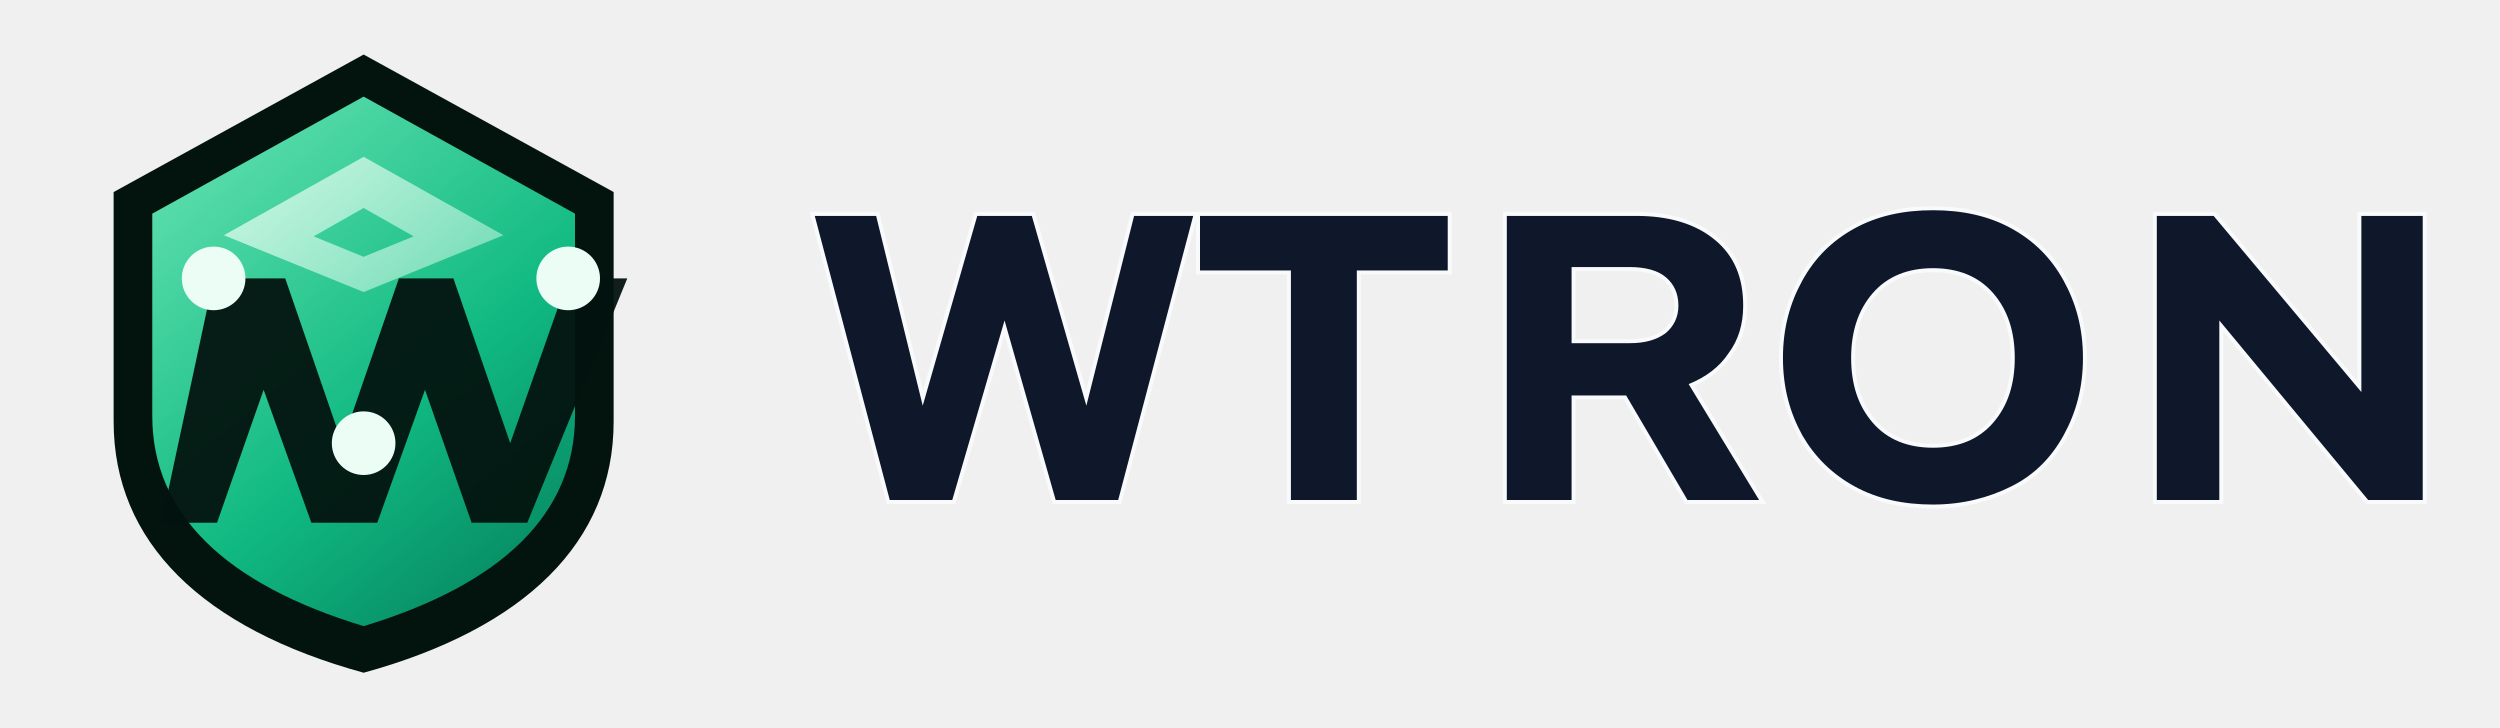
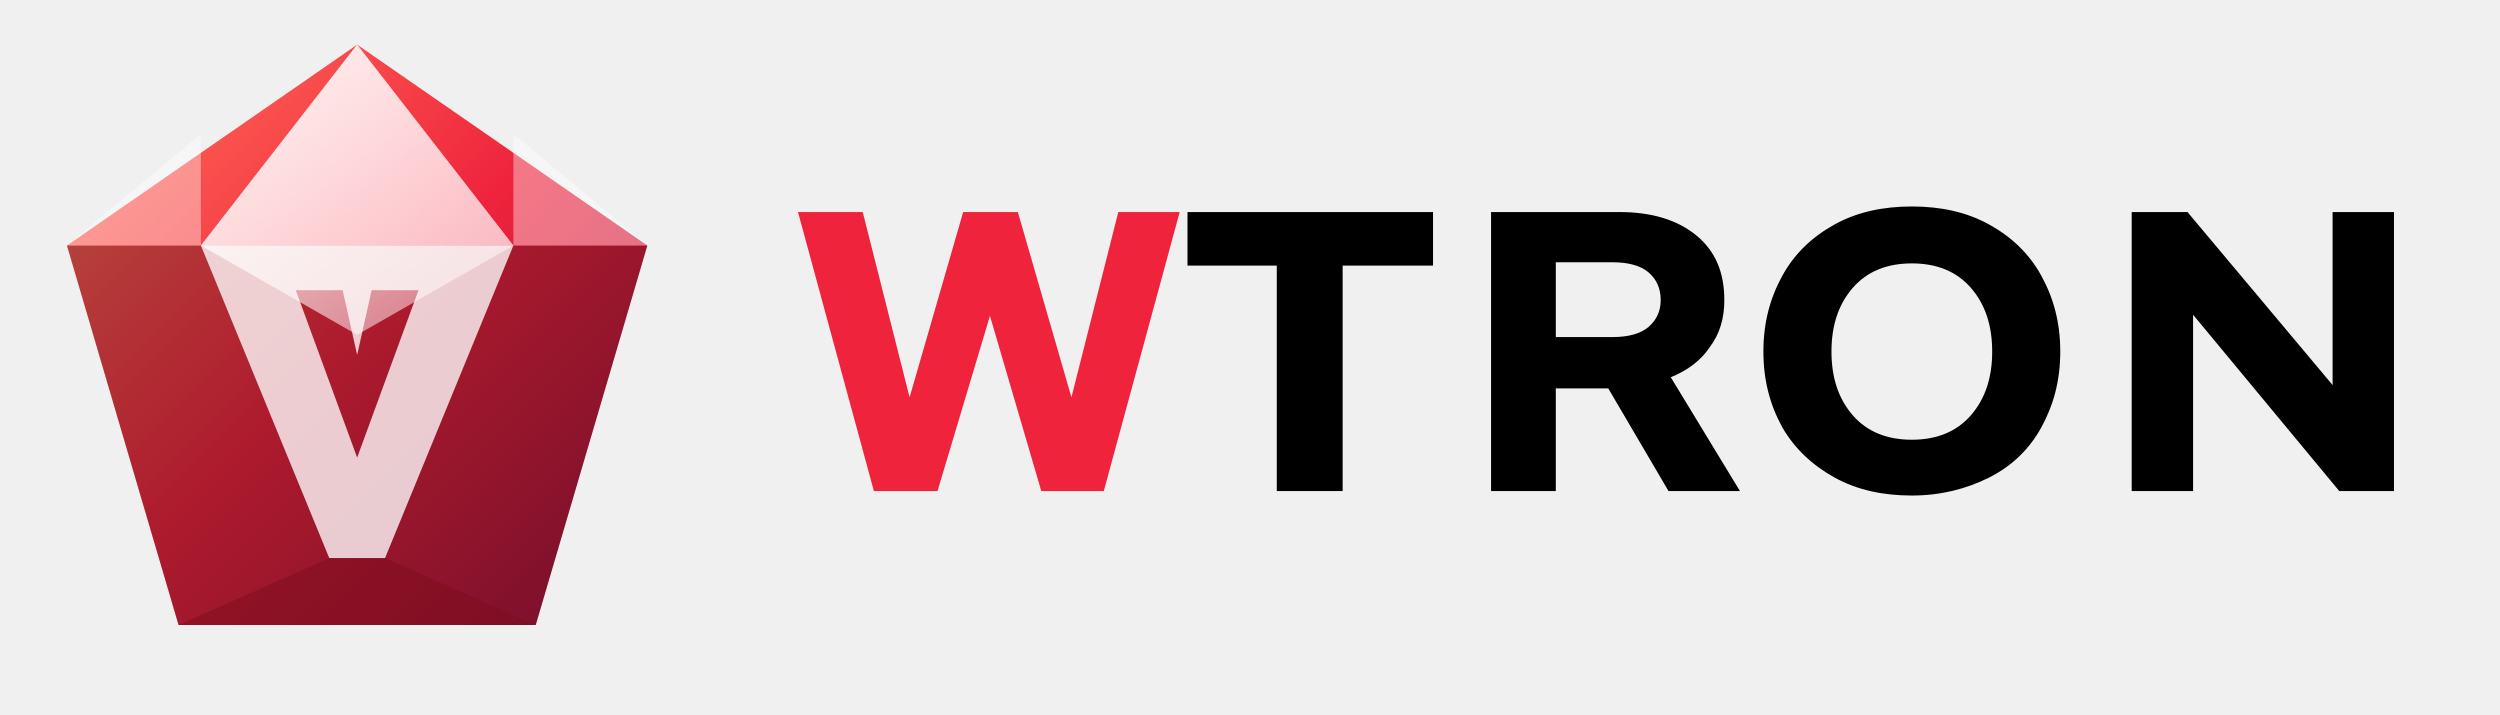
- <svg xmlns="http://www.w3.org/2000/svg" viewBox="0 0 220 64" role="img" aria-labelledby="title desc">
+ <svg xmlns="http://www.w3.org/2000/svg" viewBox="0 0 224 64" role="img" aria-labelledby="title desc">
  <defs>
-     <linearGradient id="wtron-logo-fill" x1="12" y1="8" x2="52" y2="56" gradientUnits="userSpaceOnUse">
-       <stop stop-color="#6ee7b7" />
-       <stop offset=".58" stop-color="#10b981" />
-       <stop offset="1" stop-color="#047857" />
+     <linearGradient id="wtron-logo-red-a" x1="8" y1="8" x2="56" y2="56" gradientUnits="userSpaceOnUse">
+       <stop stop-color="#ff6b57" />
+       <stop offset=".48" stop-color="#ef233c" />
+       <stop offset="1" stop-color="#9f1239" />
    </linearGradient>
-     <linearGradient id="wtron-logo-edge" x1="16" y1="12" x2="48" y2="52" gradientUnits="userSpaceOnUse">
-       <stop stop-color="#ecfdf5" stop-opacity=".88" />
-       <stop offset="1" stop-color="#a7f3d0" stop-opacity=".18" />
+     <linearGradient id="wtron-logo-red-b" x1="18" y1="10" x2="47" y2="51" gradientUnits="userSpaceOnUse">
+       <stop stop-color="#fff1f2" stop-opacity=".95" />
+       <stop offset="1" stop-color="#fecdd3" stop-opacity=".18" />
    </linearGradient>
  </defs>
-   <path fill="#03130e" d="M32 4.8 54 16.9v20.2c0 10.6-7.8 18.2-22 22.1C17.8 55.3 10 47.7 10 37.1V16.9L32 4.8Z" />
-   <path fill="url(#wtron-logo-fill)" d="M32 8.5 50.6 18.8v17.8c0 8.6-6.4 14.8-18.6 18.5-12.2-3.7-18.6-9.9-18.6-18.5V18.8L32 8.5Z" />
-   <path fill="#03130e" fill-opacity=".94" d="M18.8 24.5h6.3l5 14.5 5-14.5h4.8l5 14.5 5.1-14.5h5.2L46.4 46h-4.9l-4.1-11.7L33.2 46h-5.8l-4.2-11.7L19.1 46h-4.9l4.6-21.5Z" />
-   <path fill="url(#wtron-logo-edge)" d="M19.7 20.7 32 13.8l12.3 6.9-12.3 5-12.3-5Zm7.9.1 4.4 1.8 4.4-1.8-4.4-2.5-4.4 2.5Z" />
-   <circle cx="18.8" cy="24.5" r="2.8" fill="#ecfdf5" />
-   <circle cx="32" cy="39" r="2.8" fill="#ecfdf5" />
-   <circle cx="50" cy="24.5" r="2.8" fill="#ecfdf5" />
-   <path fill="#0f172a" stroke="#f8fafc" stroke-width=".7" paint-order="stroke" d="M78.3 44 71.7 19h5.4l4.1 16.7L86 19h4.8l4.8 16.7L99.8 19h5.2l-6.6 25h-5.5l-4.5-15.8L83.8 44h-5.5Zm35.3 0V23.8h-8V19h21.8v4.8h-8V44h-5.8Zm19 0V19h11.4c2.9 0 5.2.7 6.9 2.1 1.7 1.4 2.5 3.3 2.5 5.8 0 1.6-.4 3-1.3 4.2-.8 1.2-2 2.1-3.5 2.7l6.2 10.2h-6.3l-5.4-9.2h-4.8V44h-5.7Zm5.7-13.8h5.1c1.4 0 2.4-.3 3.2-.9.7-.6 1.1-1.4 1.1-2.4 0-1.1-.4-1.9-1.1-2.5-.7-.6-1.8-.9-3.2-.9h-5.1v6.7Zm31.8 14.2c-2.6 0-4.9-.5-6.9-1.6s-3.5-2.6-4.6-4.5c-1.1-2-1.7-4.2-1.7-6.8s.6-4.8 1.7-6.8c1.1-2 2.6-3.5 4.6-4.6s4.3-1.6 6.9-1.6 4.9.5 6.9 1.6 3.5 2.6 4.6 4.6c1.1 2 1.7 4.2 1.7 6.8s-.6 4.8-1.7 6.8c-1.1 2-2.6 3.5-4.6 4.5s-4.3 1.6-6.9 1.6Zm0-5c2.2 0 4-.7 5.3-2.2s1.9-3.4 1.9-5.7-.6-4.2-1.9-5.7-3.1-2.2-5.3-2.2-4 .7-5.3 2.2-1.9 3.4-1.9 5.7.6 4.2 1.9 5.7 3.1 2.2 5.3 2.2ZM189.8 44V19h5l13 15.5V19h5.4v25h-4.8l-13.1-15.8V44h-5.5Z" />
+   <path fill="url(#wtron-logo-red-a)" d="M32 4 58 22 48 56H16L6 22 32 4Z" />
+   <path fill="#17070a" fill-opacity=".3" d="M6 22h52L48 56H16L6 22Z" />
+   <path fill="#fff" fill-opacity=".5" d="M32 4 18 22h28L32 4Z" />
+   <path fill="url(#wtron-logo-red-b)" d="M18 22 32 4l14 18-14 8-14-8Z" />
+   <path fill="#fff" fill-opacity=".38" d="m6 22 12-10v10H6Zm40-10 12 10H46V12Z" />
+   <path fill="#fff" fill-opacity=".78" d="M18 22h28L34.5 50h-5L18 22Zm8.5 4 5.5 15 5.5-15h-4.2L32 31.8 30.7 26h-4.2Z" />
+   <path fill="#7f0d1d" fill-opacity=".5" d="m16 56 13.5-6h5L48 56H16Z" />
+   <path fill="#ef233c" d="M78.3 44 71.5 19h5.8l4.2 16.6L86.3 19h4.9l4.8 16.6 4.2-16.6h5.5L98.9 44h-5.6l-4.6-15.7L84 44h-5.7Z" />
+   <path fill="currentColor" d="M114.4 44V23.8h-8V19h22v4.8h-8.1V44h-5.9Zm19.2 0V19h11.5c2.9 0 5.2.7 6.9 2.1s2.5 3.3 2.5 5.8c0 1.6-.4 3-1.3 4.2-.8 1.2-2 2.1-3.5 2.7l6.2 10.2h-6.4l-5.4-9.2h-4.7V44h-5.8Zm5.8-13.8h5.1c1.4 0 2.5-.3 3.2-.9s1.1-1.4 1.1-2.4c0-1.1-.4-1.9-1.1-2.5s-1.8-.9-3.2-.9h-5.1v6.7Zm31.9 14.2c-2.6 0-4.9-.5-6.9-1.6s-3.6-2.6-4.7-4.5c-1.1-2-1.7-4.2-1.7-6.8s.6-4.8 1.7-6.8c1.1-2 2.7-3.5 4.7-4.6s4.3-1.6 6.9-1.6 4.9.5 6.9 1.6 3.6 2.6 4.7 4.6c1.1 2 1.7 4.2 1.7 6.8s-.6 4.8-1.7 6.8c-1.1 2-2.7 3.5-4.7 4.5s-4.3 1.6-6.9 1.6Zm0-5c2.2 0 4-.7 5.3-2.2s1.9-3.4 1.9-5.7-.6-4.2-1.9-5.7-3.1-2.2-5.3-2.2-4 .7-5.3 2.2-1.9 3.4-1.9 5.7.6 4.2 1.9 5.7 3.1 2.2 5.3 2.2ZM191 44V19h5l13 15.5V19h5.5v25h-4.9l-13.1-15.8V44H191Z" />
</svg>
